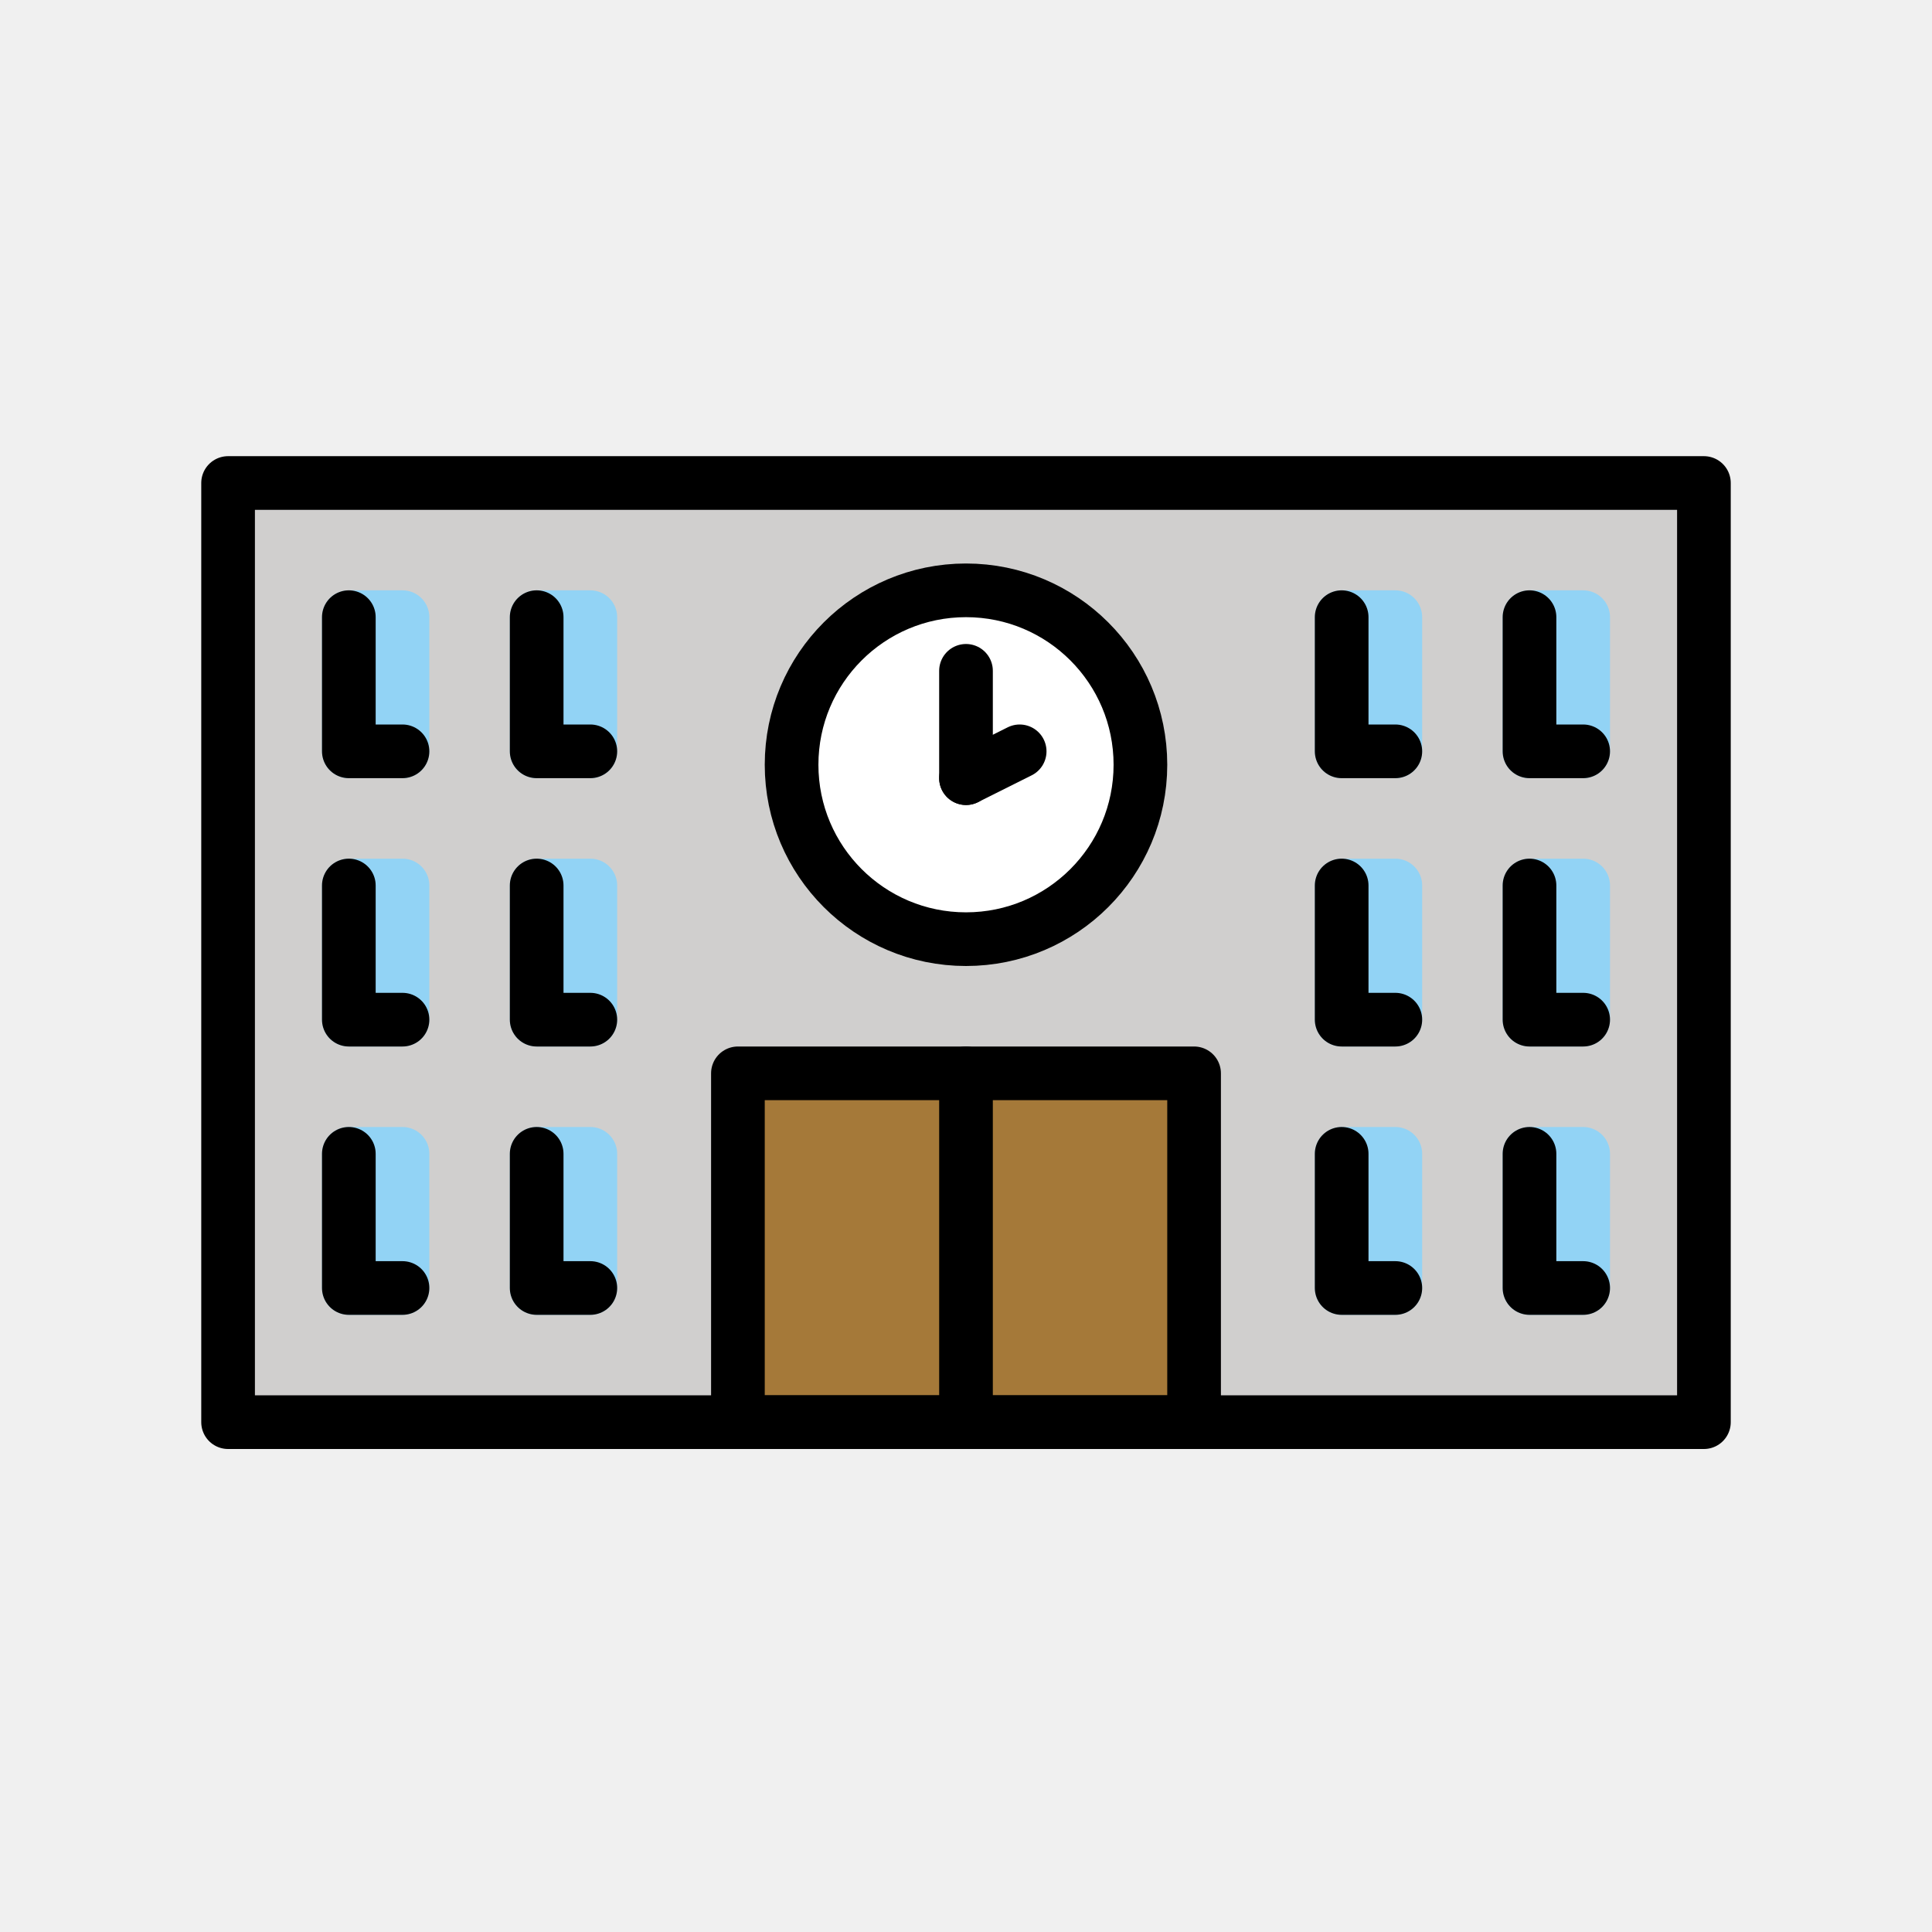
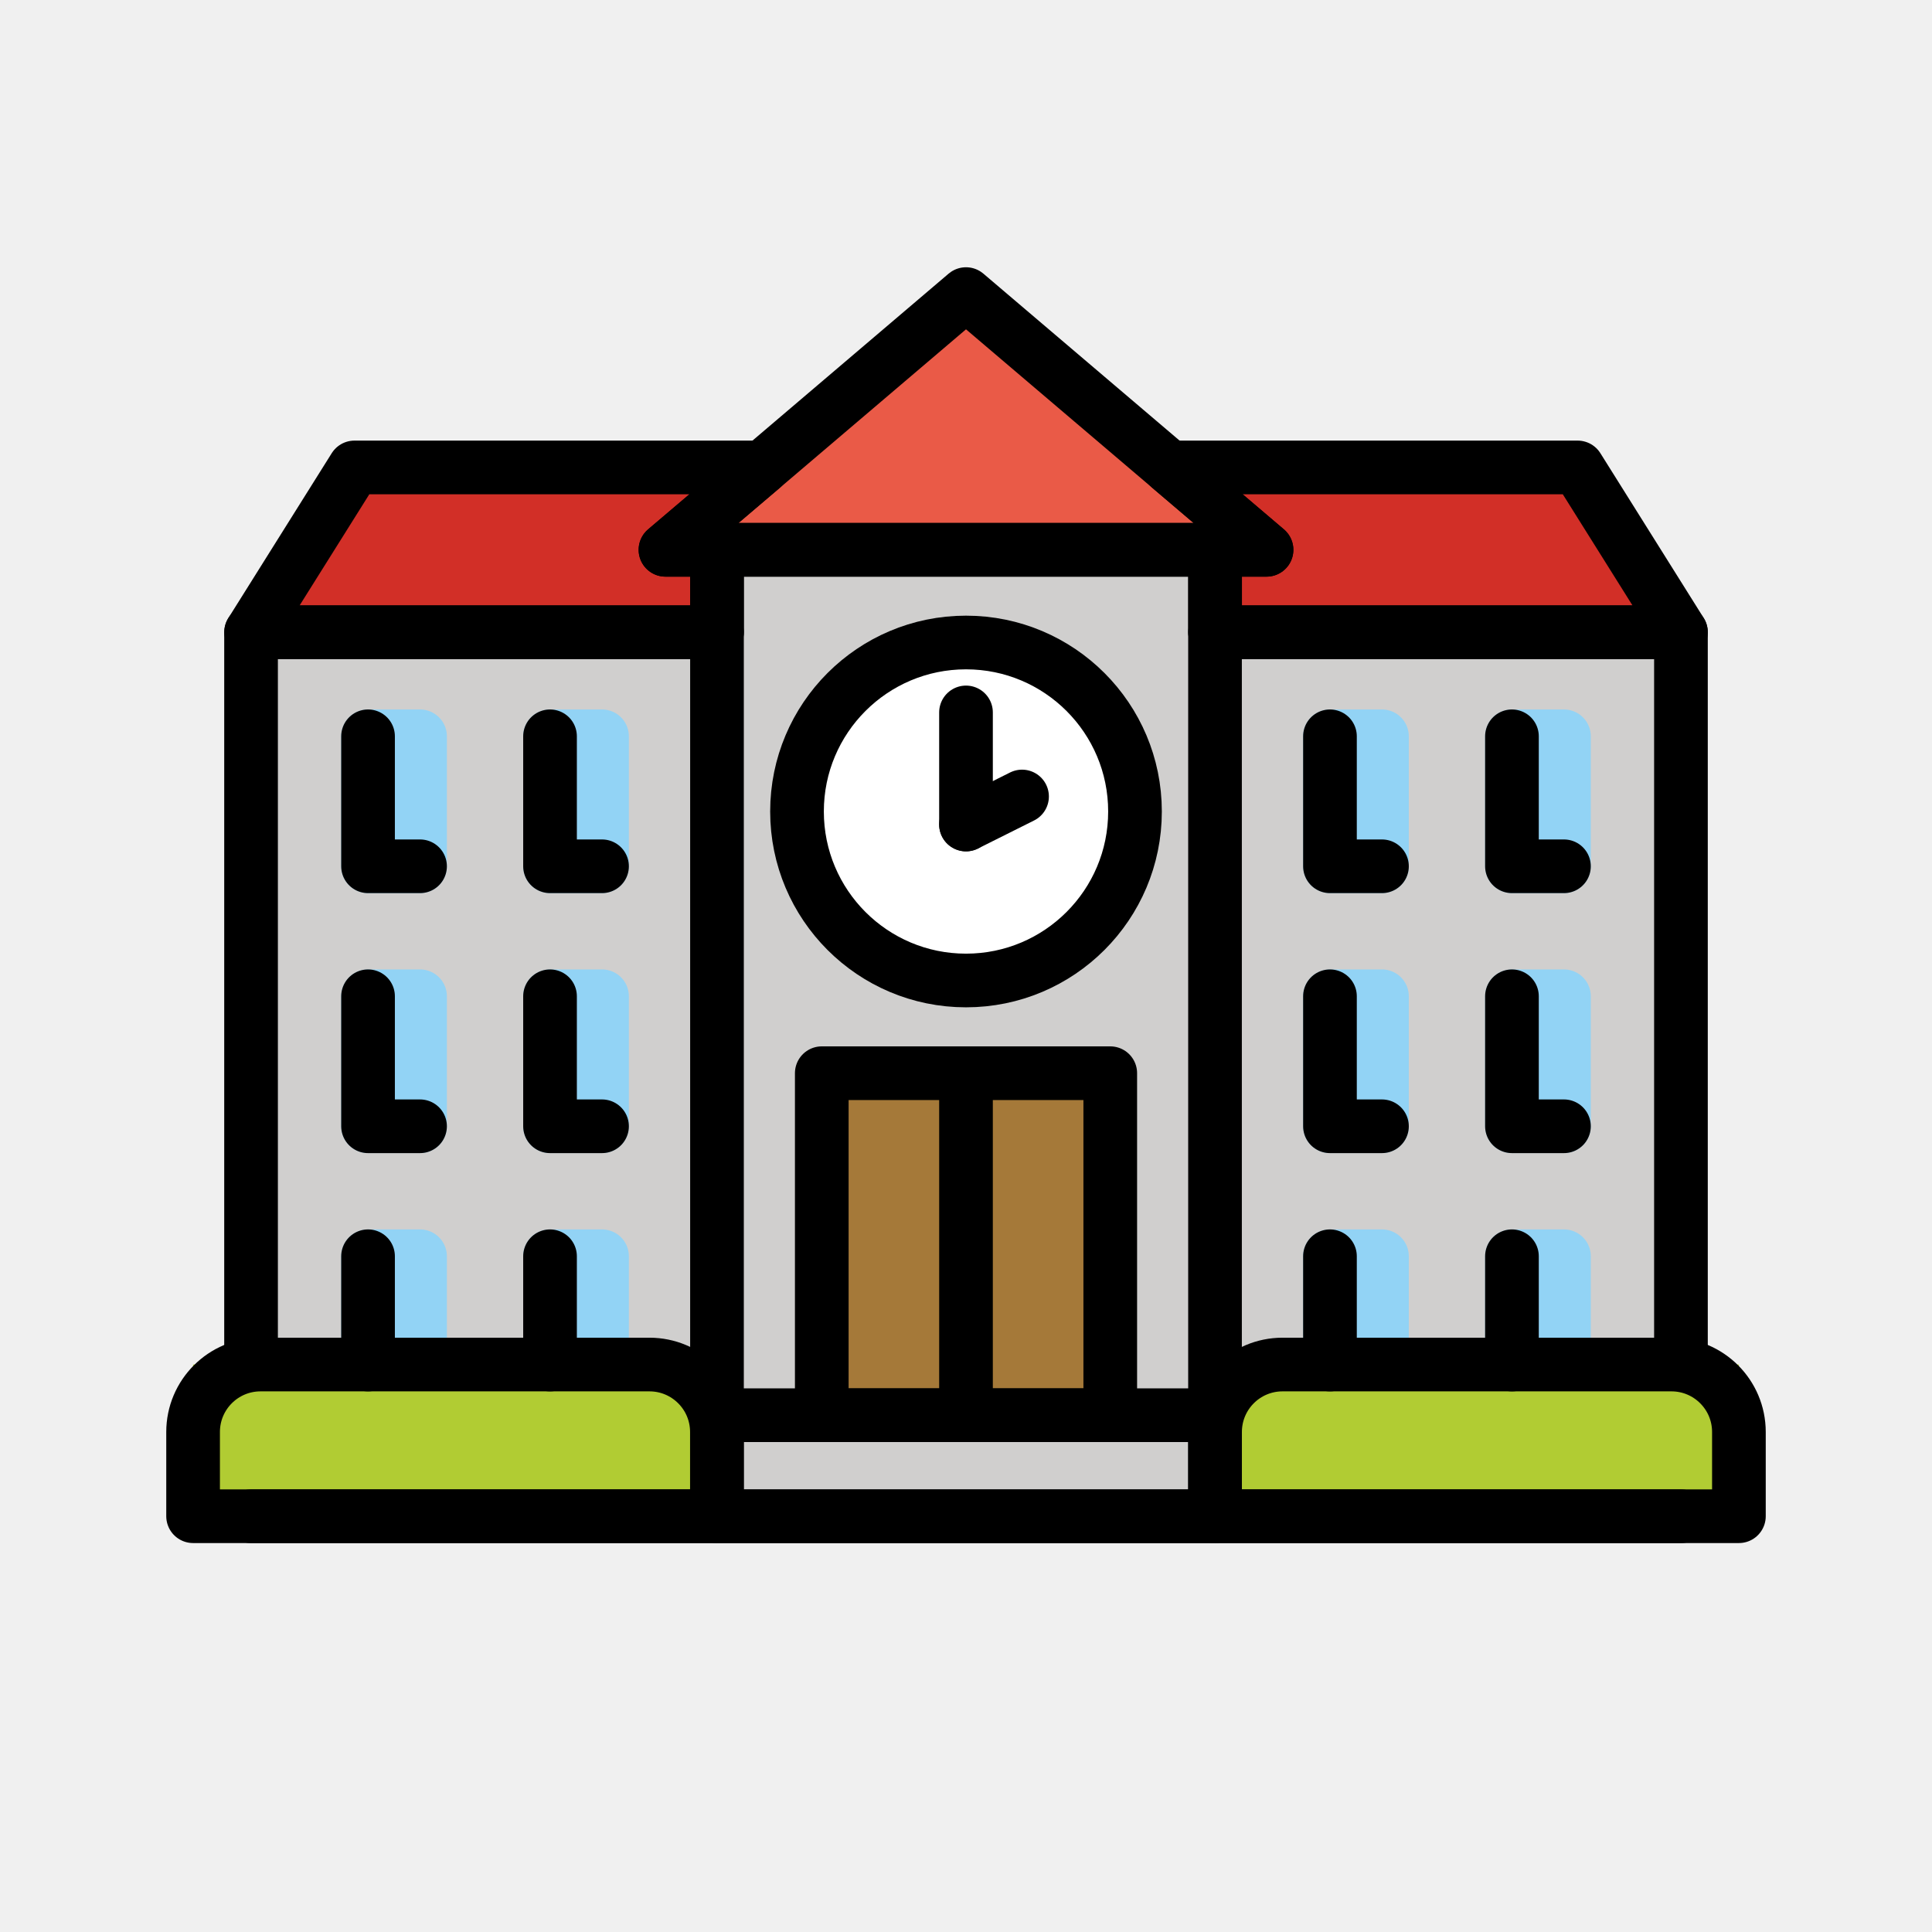
<svg xmlns="http://www.w3.org/2000/svg" id="emoji" viewBox="0 0 72 72">
  <g id="color">
-     <rect x="8.5" y="18" width="55" height="35" fill="#D0CFCE" stroke="none" stroke-linecap="round" stroke-linejoin="round" stroke-miterlimit="10" stroke-width="2" />
-     <rect x="27.5" y="40" width="17" height="13" fill="#A57939" stroke="none" stroke-linecap="round" stroke-linejoin="round" stroke-miterlimit="10" stroke-width="2" />
-     <circle cx="36" cy="28.5" r="6.5" fill="#FFFFFF" stroke="none" stroke-linecap="round" stroke-linejoin="round" stroke-width="2" />
-     <rect x="20" y="43" width="2" height="5" fill="none" stroke="#92D3F5" stroke-linecap="round" stroke-linejoin="round" stroke-miterlimit="10" stroke-width="2" />
-     <rect x="13" y="43" width="2" height="5" fill="none" stroke="#92D3F5" stroke-linecap="round" stroke-linejoin="round" stroke-miterlimit="10" stroke-width="2" />
-     <rect x="20" y="33" width="2" height="5" fill="none" stroke="#92D3F5" stroke-linecap="round" stroke-linejoin="round" stroke-miterlimit="10" stroke-width="2" />
-     <rect x="13" y="33" width="2" height="5" fill="none" stroke="#92D3F5" stroke-linecap="round" stroke-linejoin="round" stroke-miterlimit="10" stroke-width="2" />
-     <rect x="20" y="23" width="2" height="5" fill="none" stroke="#92D3F5" stroke-linecap="round" stroke-linejoin="round" stroke-miterlimit="10" stroke-width="2" />
-     <rect x="13" y="23" width="2" height="5" fill="none" stroke="#92D3F5" stroke-linecap="round" stroke-linejoin="round" stroke-miterlimit="10" stroke-width="2" />
-     <rect x="57" y="43" width="2" height="5" fill="none" stroke="#92D3F5" stroke-linecap="round" stroke-linejoin="round" stroke-miterlimit="10" stroke-width="2" />
-     <rect x="50" y="43" width="2" height="5" fill="none" stroke="#92D3F5" stroke-linecap="round" stroke-linejoin="round" stroke-miterlimit="10" stroke-width="2" />
-     <rect x="57" y="33" width="2" height="5" fill="none" stroke="#92D3F5" stroke-linecap="round" stroke-linejoin="round" stroke-miterlimit="10" stroke-width="2" />
-     <rect x="50" y="33" width="2" height="5" fill="none" stroke="#92D3F5" stroke-linecap="round" stroke-linejoin="round" stroke-miterlimit="10" stroke-width="2" />
-     <rect x="57" y="23" width="2" height="5" fill="none" stroke="#92D3F5" stroke-linecap="round" stroke-linejoin="round" stroke-miterlimit="10" stroke-width="2" />
-     <rect x="50" y="23" width="2" height="5" fill="none" stroke="#92D3F5" stroke-linecap="round" stroke-linejoin="round" stroke-miterlimit="10" stroke-width="2" />
+     <polygon fill="#d0cfce" points="9.356 56.506 62.644 56.506 62.644 23.564 45.282 23.564 45.282 20.658 26.718 20.658 26.718 23.564 9.356 23.564 9.356 56.506" />
+     <rect x="30.625" y="39.995" width="10.751" height="12.746" fill="#a57939" />
+     <circle cx="36" cy="30.242" r="6.298" fill="#fff" />
+     <rect x="20.498" y="46.817" width="1.938" height="4.035" fill="none" stroke="#92d3f5" stroke-linecap="round" stroke-linejoin="round" stroke-width="2" />
+     <rect x="13.716" y="46.817" width="1.938" height="4.035" fill="none" stroke="#92d3f5" stroke-linecap="round" stroke-linejoin="round" stroke-width="2" />
+     <rect x="20.498" y="37.128" width="1.938" height="4.844" fill="none" stroke="#92d3f5" stroke-linecap="round" stroke-linejoin="round" stroke-width="2" />
+     <rect x="13.716" y="37.128" width="1.938" height="4.844" fill="none" stroke="#92d3f5" stroke-linecap="round" stroke-linejoin="round" stroke-width="2" />
+     <rect x="20.498" y="27.44" width="1.938" height="4.844" fill="none" stroke="#92d3f5" stroke-linecap="round" stroke-linejoin="round" stroke-width="2" />
+     <rect x="13.716" y="27.44" width="1.938" height="4.844" fill="none" stroke="#92d3f5" stroke-linecap="round" stroke-linejoin="round" stroke-width="2" />
+     <rect x="56.346" y="46.817" width="1.938" height="4.035" fill="none" stroke="#92d3f5" stroke-linecap="round" stroke-linejoin="round" stroke-width="2" />
+     <rect x="49.564" y="46.817" width="1.938" height="4.035" fill="none" stroke="#92d3f5" stroke-linecap="round" stroke-linejoin="round" stroke-width="2" />
+     <rect x="56.346" y="37.128" width="1.938" height="4.844" fill="none" stroke="#92d3f5" stroke-linecap="round" stroke-linejoin="round" stroke-width="2" />
+     <rect x="49.564" y="37.128" width="1.938" height="4.844" fill="none" stroke="#92d3f5" stroke-linecap="round" stroke-linejoin="round" stroke-width="2" />
+     <rect x="56.346" y="27.44" width="1.938" height="4.844" fill="none" stroke="#92d3f5" stroke-linecap="round" stroke-linejoin="round" stroke-width="2" />
+     <rect x="49.564" y="27.44" width="1.938" height="4.844" fill="none" stroke="#92d3f5" stroke-linecap="round" stroke-linejoin="round" stroke-width="2" />
+     <polygon fill="#d22f27" points="24.8 20.49 26.72 20.49 26.72 23.56 9.36 23.56 13.21 17.42 28.411 17.42 24.8 20.49" />
+     <polygon fill="#d22f27" points="47.2 20.49 45.284 20.49 45.284 23.56 62.644 23.56 58.794 17.42 43.592 17.42 47.2 20.49" />
+     <polygon fill="#ea5a47" points="47.2 20.49 24.8 20.49 26.72 18.859 36 10.96 47.2 20.49" />
+     <rect x="7.196" y="50.852" width="19.522" height="5.653" fill="#b1cc33" />
+     <rect x="45.282" y="50.852" width="19.522" height="5.653" fill="#b1cc33" />
  </g>
-   <g id="hair" />
-   <g id="skin" />
-   <g id="skin-shadow" />
  <g id="line">
-     <rect x="8.5" y="18" width="55" height="35" fill="none" stroke="#000000" stroke-linecap="round" stroke-linejoin="round" stroke-miterlimit="10" stroke-width="2" />
-     <rect x="27.5" y="40" width="17" height="13" fill="none" stroke="#000000" stroke-linecap="round" stroke-linejoin="round" stroke-miterlimit="10" stroke-width="2" />
-     <line x1="36" x2="36" y1="53" y2="40" fill="none" stroke="#000000" stroke-linecap="round" stroke-linejoin="round" stroke-miterlimit="10" stroke-width="2" />
-     <circle cx="36" cy="28.5" r="6.5" fill="none" stroke="#000000" stroke-linecap="round" stroke-linejoin="round" stroke-width="2" />
-     <line x1="36" x2="36" y1="29" y2="25" fill="none" stroke="#000000" stroke-linecap="round" stroke-linejoin="round" stroke-width="2" />
-     <line x1="36" x2="38" y1="29" y2="28" fill="none" stroke="#000000" stroke-linecap="round" stroke-linejoin="round" stroke-width="2" />
-     <polyline fill="none" stroke="#000000" stroke-linecap="round" stroke-linejoin="round" stroke-miterlimit="10" stroke-width="2" points="22,48 20,48 20,43" />
-     <polyline fill="none" stroke="#000000" stroke-linecap="round" stroke-linejoin="round" stroke-miterlimit="10" stroke-width="2" points="15,48 13,48 13,43" />
-     <polyline fill="none" stroke="#000000" stroke-linecap="round" stroke-linejoin="round" stroke-miterlimit="10" stroke-width="2" points="22,38 20,38 20,33" />
-     <polyline fill="none" stroke="#000000" stroke-linecap="round" stroke-linejoin="round" stroke-miterlimit="10" stroke-width="2" points="15,38 13,38 13,33" />
-     <polyline fill="none" stroke="#000000" stroke-linecap="round" stroke-linejoin="round" stroke-miterlimit="10" stroke-width="2" points="22,28 20,28 20,23" />
-     <polyline fill="none" stroke="#000000" stroke-linecap="round" stroke-linejoin="round" stroke-miterlimit="10" stroke-width="2" points="15,28 13,28 13,23" />
-     <polyline fill="none" stroke="#000000" stroke-linecap="round" stroke-linejoin="round" stroke-miterlimit="10" stroke-width="2" points="59,48 57,48 57,43" />
-     <polyline fill="none" stroke="#000000" stroke-linecap="round" stroke-linejoin="round" stroke-miterlimit="10" stroke-width="2" points="52,48 50,48 50,43" />
-     <polyline fill="none" stroke="#000000" stroke-linecap="round" stroke-linejoin="round" stroke-miterlimit="10" stroke-width="2" points="59,38 57,38 57,33" />
-     <polyline fill="none" stroke="#000000" stroke-linecap="round" stroke-linejoin="round" stroke-miterlimit="10" stroke-width="2" points="52,38 50,38 50,33" />
-     <polyline fill="none" stroke="#000000" stroke-linecap="round" stroke-linejoin="round" stroke-miterlimit="10" stroke-width="2" points="59,28 57,28 57,23" />
-     <polyline fill="none" stroke="#000000" stroke-linecap="round" stroke-linejoin="round" stroke-miterlimit="10" stroke-width="2" points="52,28 50,28 50,23" />
+     <rect x="26.72" y="20.49" width="18.56" height="36.02" fill="none" stroke="#000" stroke-linecap="round" stroke-linejoin="round" stroke-width="2" />
+     <polygon fill="none" stroke="#000" stroke-linecap="round" stroke-linejoin="round" stroke-width="2" points="24.8 20.49 26.72 20.49 26.72 23.56 9.36 23.56 13.21 17.42 28.411 17.42 24.8 20.49" />
+     <polygon fill="none" stroke="#000" stroke-linecap="round" stroke-linejoin="round" stroke-width="2" points="47.2 20.49 45.284 20.49 45.284 23.56 62.644 23.56 58.794 17.42 43.592 17.42 47.2 20.49" />
+     <polygon fill="none" stroke="#000" stroke-linecap="round" stroke-linejoin="round" stroke-width="2" points="47.2 20.49 24.8 20.49 26.72 18.859 36 10.96 47.2 20.49" />
+     <path fill="none" stroke="#000" stroke-linecap="round" stroke-linejoin="round" stroke-width="2" d="M9.71,50.852h14.493c1.389,0,2.514,1.126,2.514,2.514v3.139H7.196v-3.139c0-1.389,1.126-2.514,2.514-2.514Z" />
+     <path fill="none" stroke="#000" stroke-linecap="round" stroke-linejoin="round" stroke-width="2" d="M47.797,50.852h14.493c1.389,0,2.514,1.126,2.514,2.514v3.139h-19.522v-3.139c0-1.389,1.126-2.514,2.514-2.514Z" />
+     <line x1="26.718" x2="45.282" y1="52.741" y2="52.741" fill="none" stroke="#000" stroke-linecap="round" stroke-linejoin="round" stroke-width="2" />
+     <polyline fill="none" stroke="#000" stroke-linecap="round" stroke-linejoin="round" stroke-width="2" points="9.356 50.852 9.356 23.564 26.718 23.564" />
+     <line x1="62.644" x2="9.356" y1="56.506" y2="56.506" fill="none" stroke="#000" stroke-linecap="round" stroke-linejoin="round" stroke-width="2" />
+     <polyline fill="none" stroke="#000" stroke-linecap="round" stroke-linejoin="round" stroke-width="2" points="45.282 23.564 62.644 23.564 62.644 50.852" />
+     <rect x="30.625" y="39.995" width="10.751" height="12.746" fill="none" stroke="#000" stroke-linecap="round" stroke-linejoin="round" stroke-width="2" />
+     <line x1="36" x2="36" y1="52.741" y2="39.995" fill="none" stroke="#000" stroke-linecap="round" stroke-linejoin="round" stroke-width="2" />
+     <circle cx="36" cy="30.242" r="6.298" fill="none" stroke="#000" stroke-linecap="round" stroke-linejoin="round" stroke-width="2" />
+     <line x1="36" x2="36" y1="30.727" y2="26.55" fill="none" stroke="#000" stroke-linecap="round" stroke-linejoin="round" stroke-width="2" />
+     <line x1="36" x2="38.089" y1="30.727" y2="29.683" fill="none" stroke="#000" stroke-linecap="round" stroke-linejoin="round" stroke-width="2" />
+     <line x1="20.498" x2="20.498" y1="50.852" y2="46.817" fill="none" stroke="#000" stroke-linecap="round" stroke-linejoin="round" stroke-width="2" />
+     <line x1="13.716" x2="13.716" y1="50.852" y2="46.817" fill="none" stroke="#000" stroke-linecap="round" stroke-linejoin="round" stroke-width="2" />
+     <polyline fill="none" stroke="#000" stroke-linecap="round" stroke-linejoin="round" stroke-width="2" points="22.436 41.973 20.498 41.973 20.498 37.128" />
+     <polyline fill="none" stroke="#000" stroke-linecap="round" stroke-linejoin="round" stroke-width="2" points="15.654 41.973 13.716 41.973 13.716 37.128" />
+     <polyline fill="none" stroke="#000" stroke-linecap="round" stroke-linejoin="round" stroke-width="2" points="22.436 32.284 20.498 32.284 20.498 27.44" />
+     <polyline fill="none" stroke="#000" stroke-linecap="round" stroke-linejoin="round" stroke-width="2" points="15.654 32.284 13.716 32.284 13.716 27.44" />
+     <line x1="56.346" x2="56.346" y1="50.852" y2="46.817" fill="none" stroke="#000" stroke-linecap="round" stroke-linejoin="round" stroke-width="2" />
+     <line x1="49.564" x2="49.564" y1="50.852" y2="46.817" fill="none" stroke="#000" stroke-linecap="round" stroke-linejoin="round" stroke-width="2" />
+     <polyline fill="none" stroke="#000" stroke-linecap="round" stroke-linejoin="round" stroke-width="2" points="58.284 41.973 56.346 41.973 56.346 37.128" />
+     <polyline fill="none" stroke="#000" stroke-linecap="round" stroke-linejoin="round" stroke-width="2" points="51.502 41.973 49.564 41.973 49.564 37.128" />
+     <polyline fill="none" stroke="#000" stroke-linecap="round" stroke-linejoin="round" stroke-width="2" points="58.284 32.284 56.346 32.284 56.346 27.44" />
+     <polyline fill="none" stroke="#000" stroke-linecap="round" stroke-linejoin="round" stroke-width="2" points="51.502 32.284 49.564 32.284 49.564 27.44" />
  </g>
</svg>
